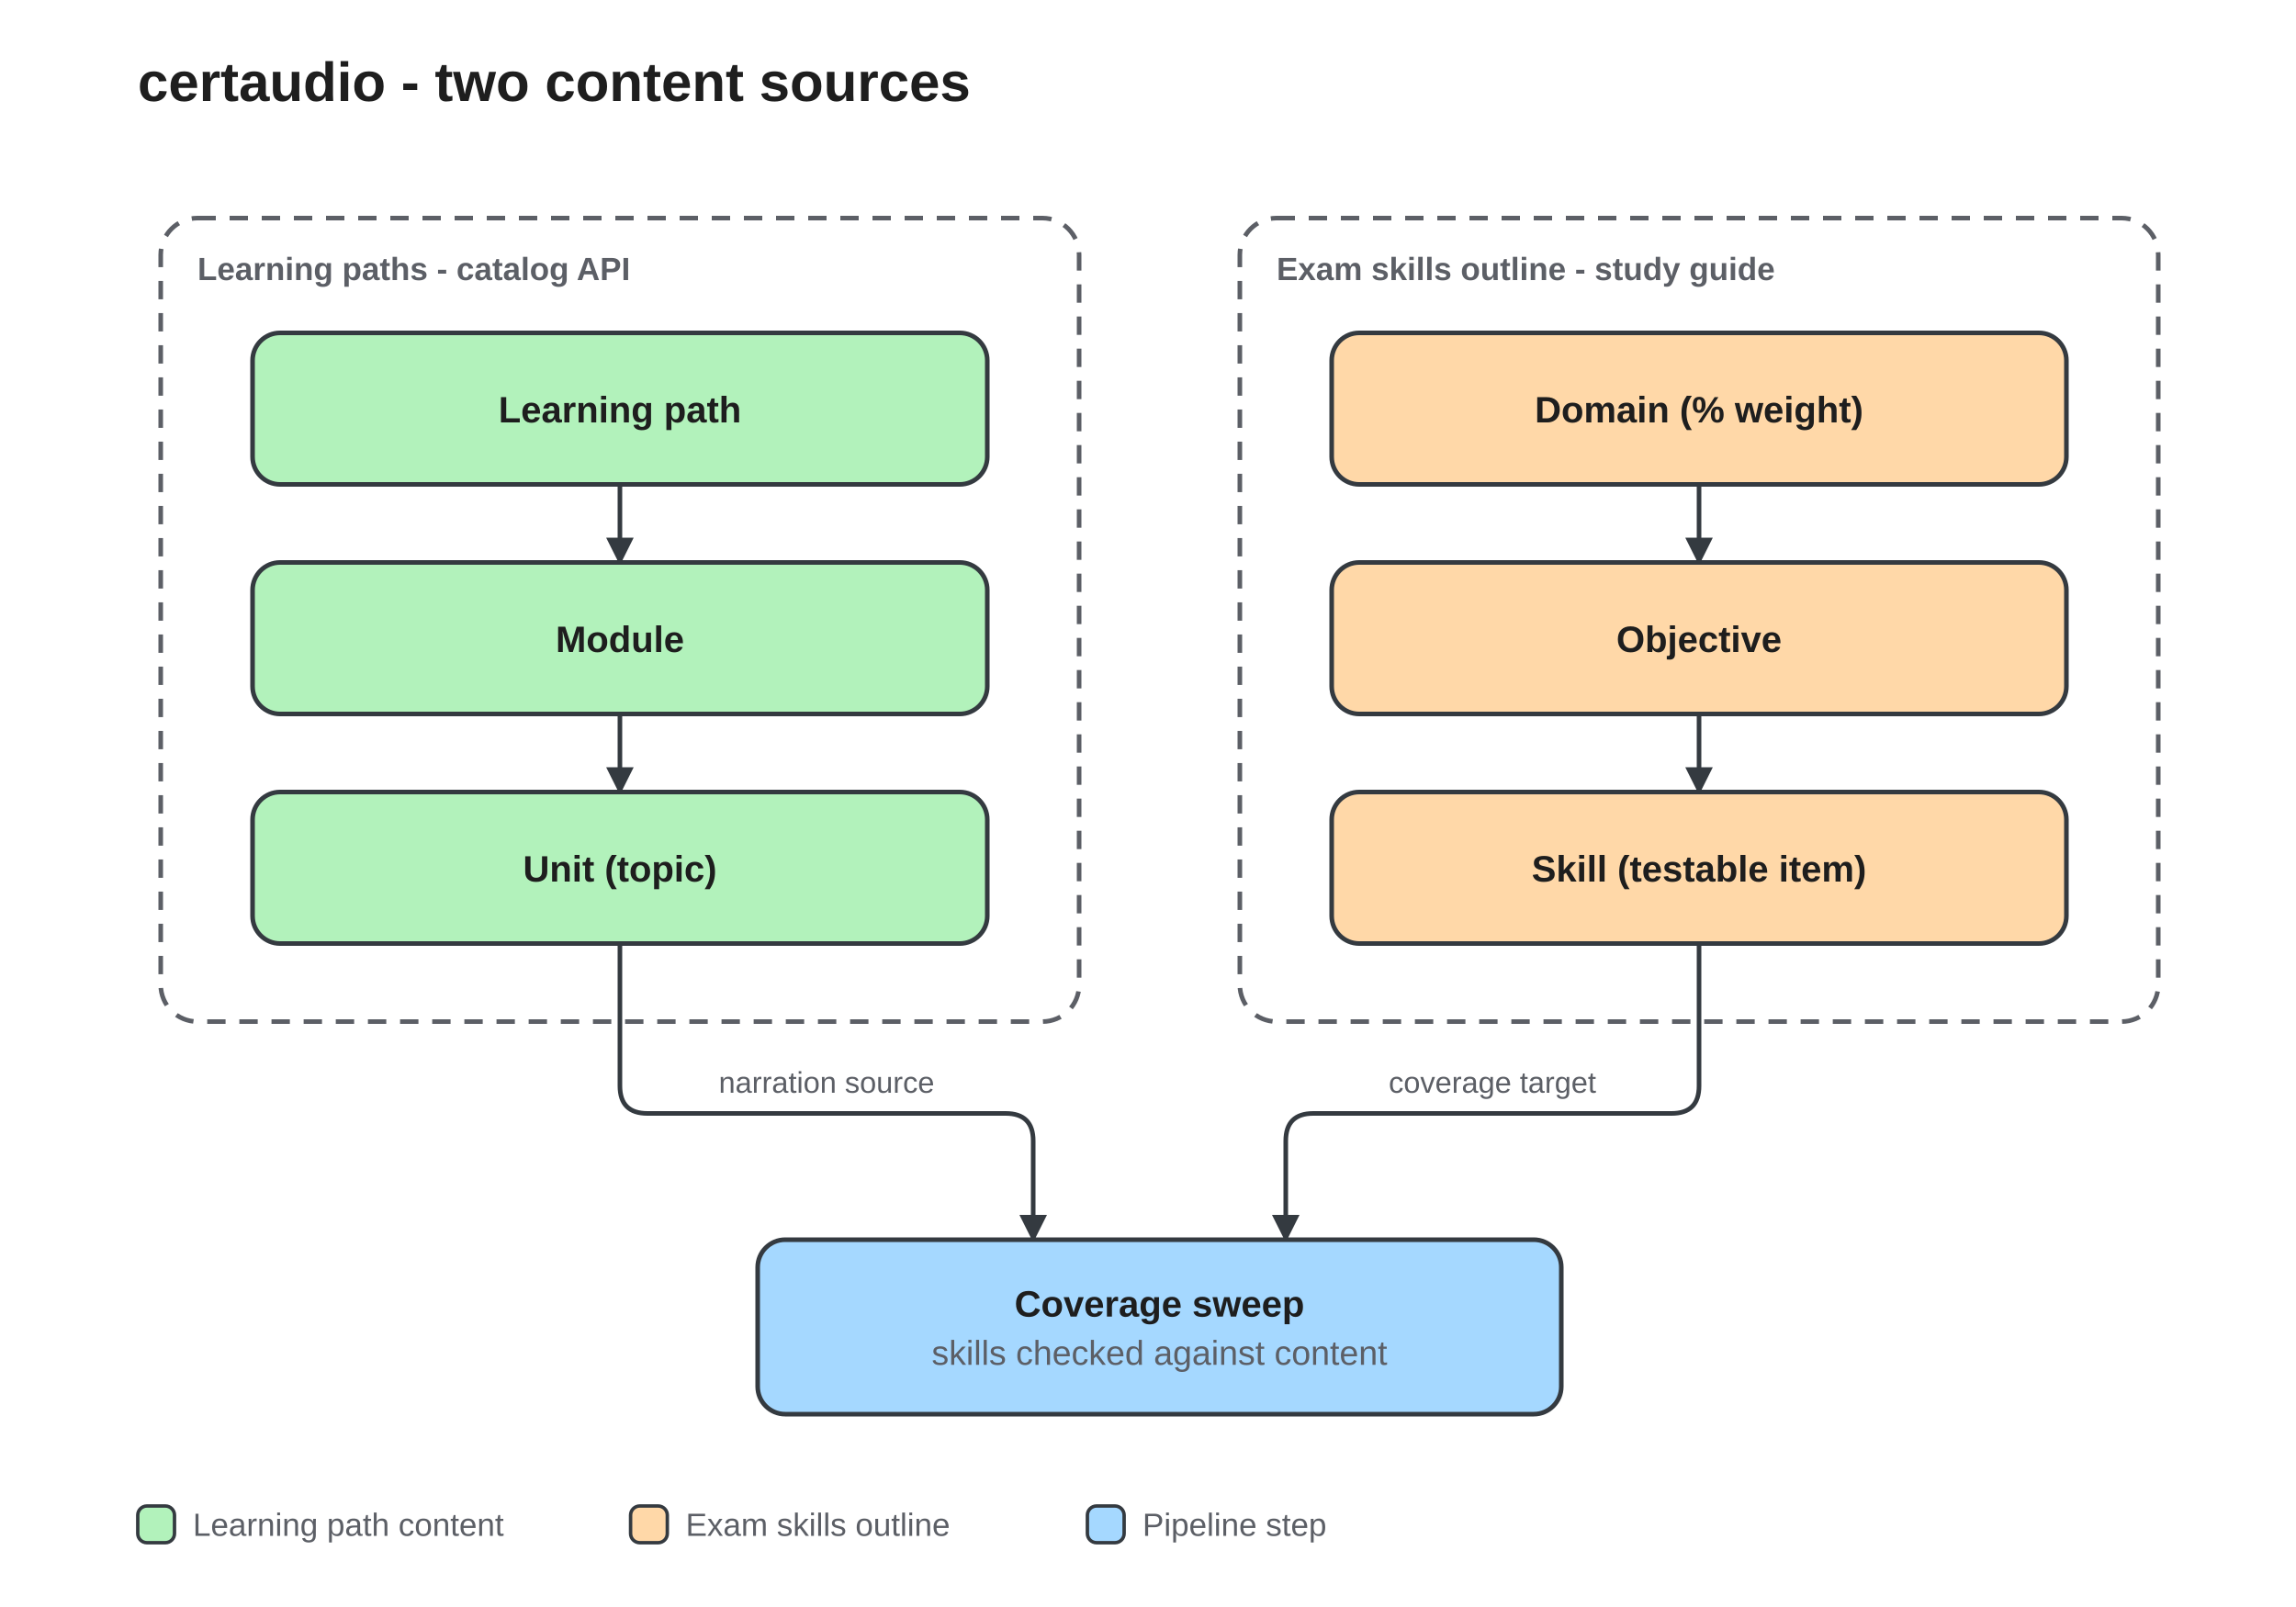
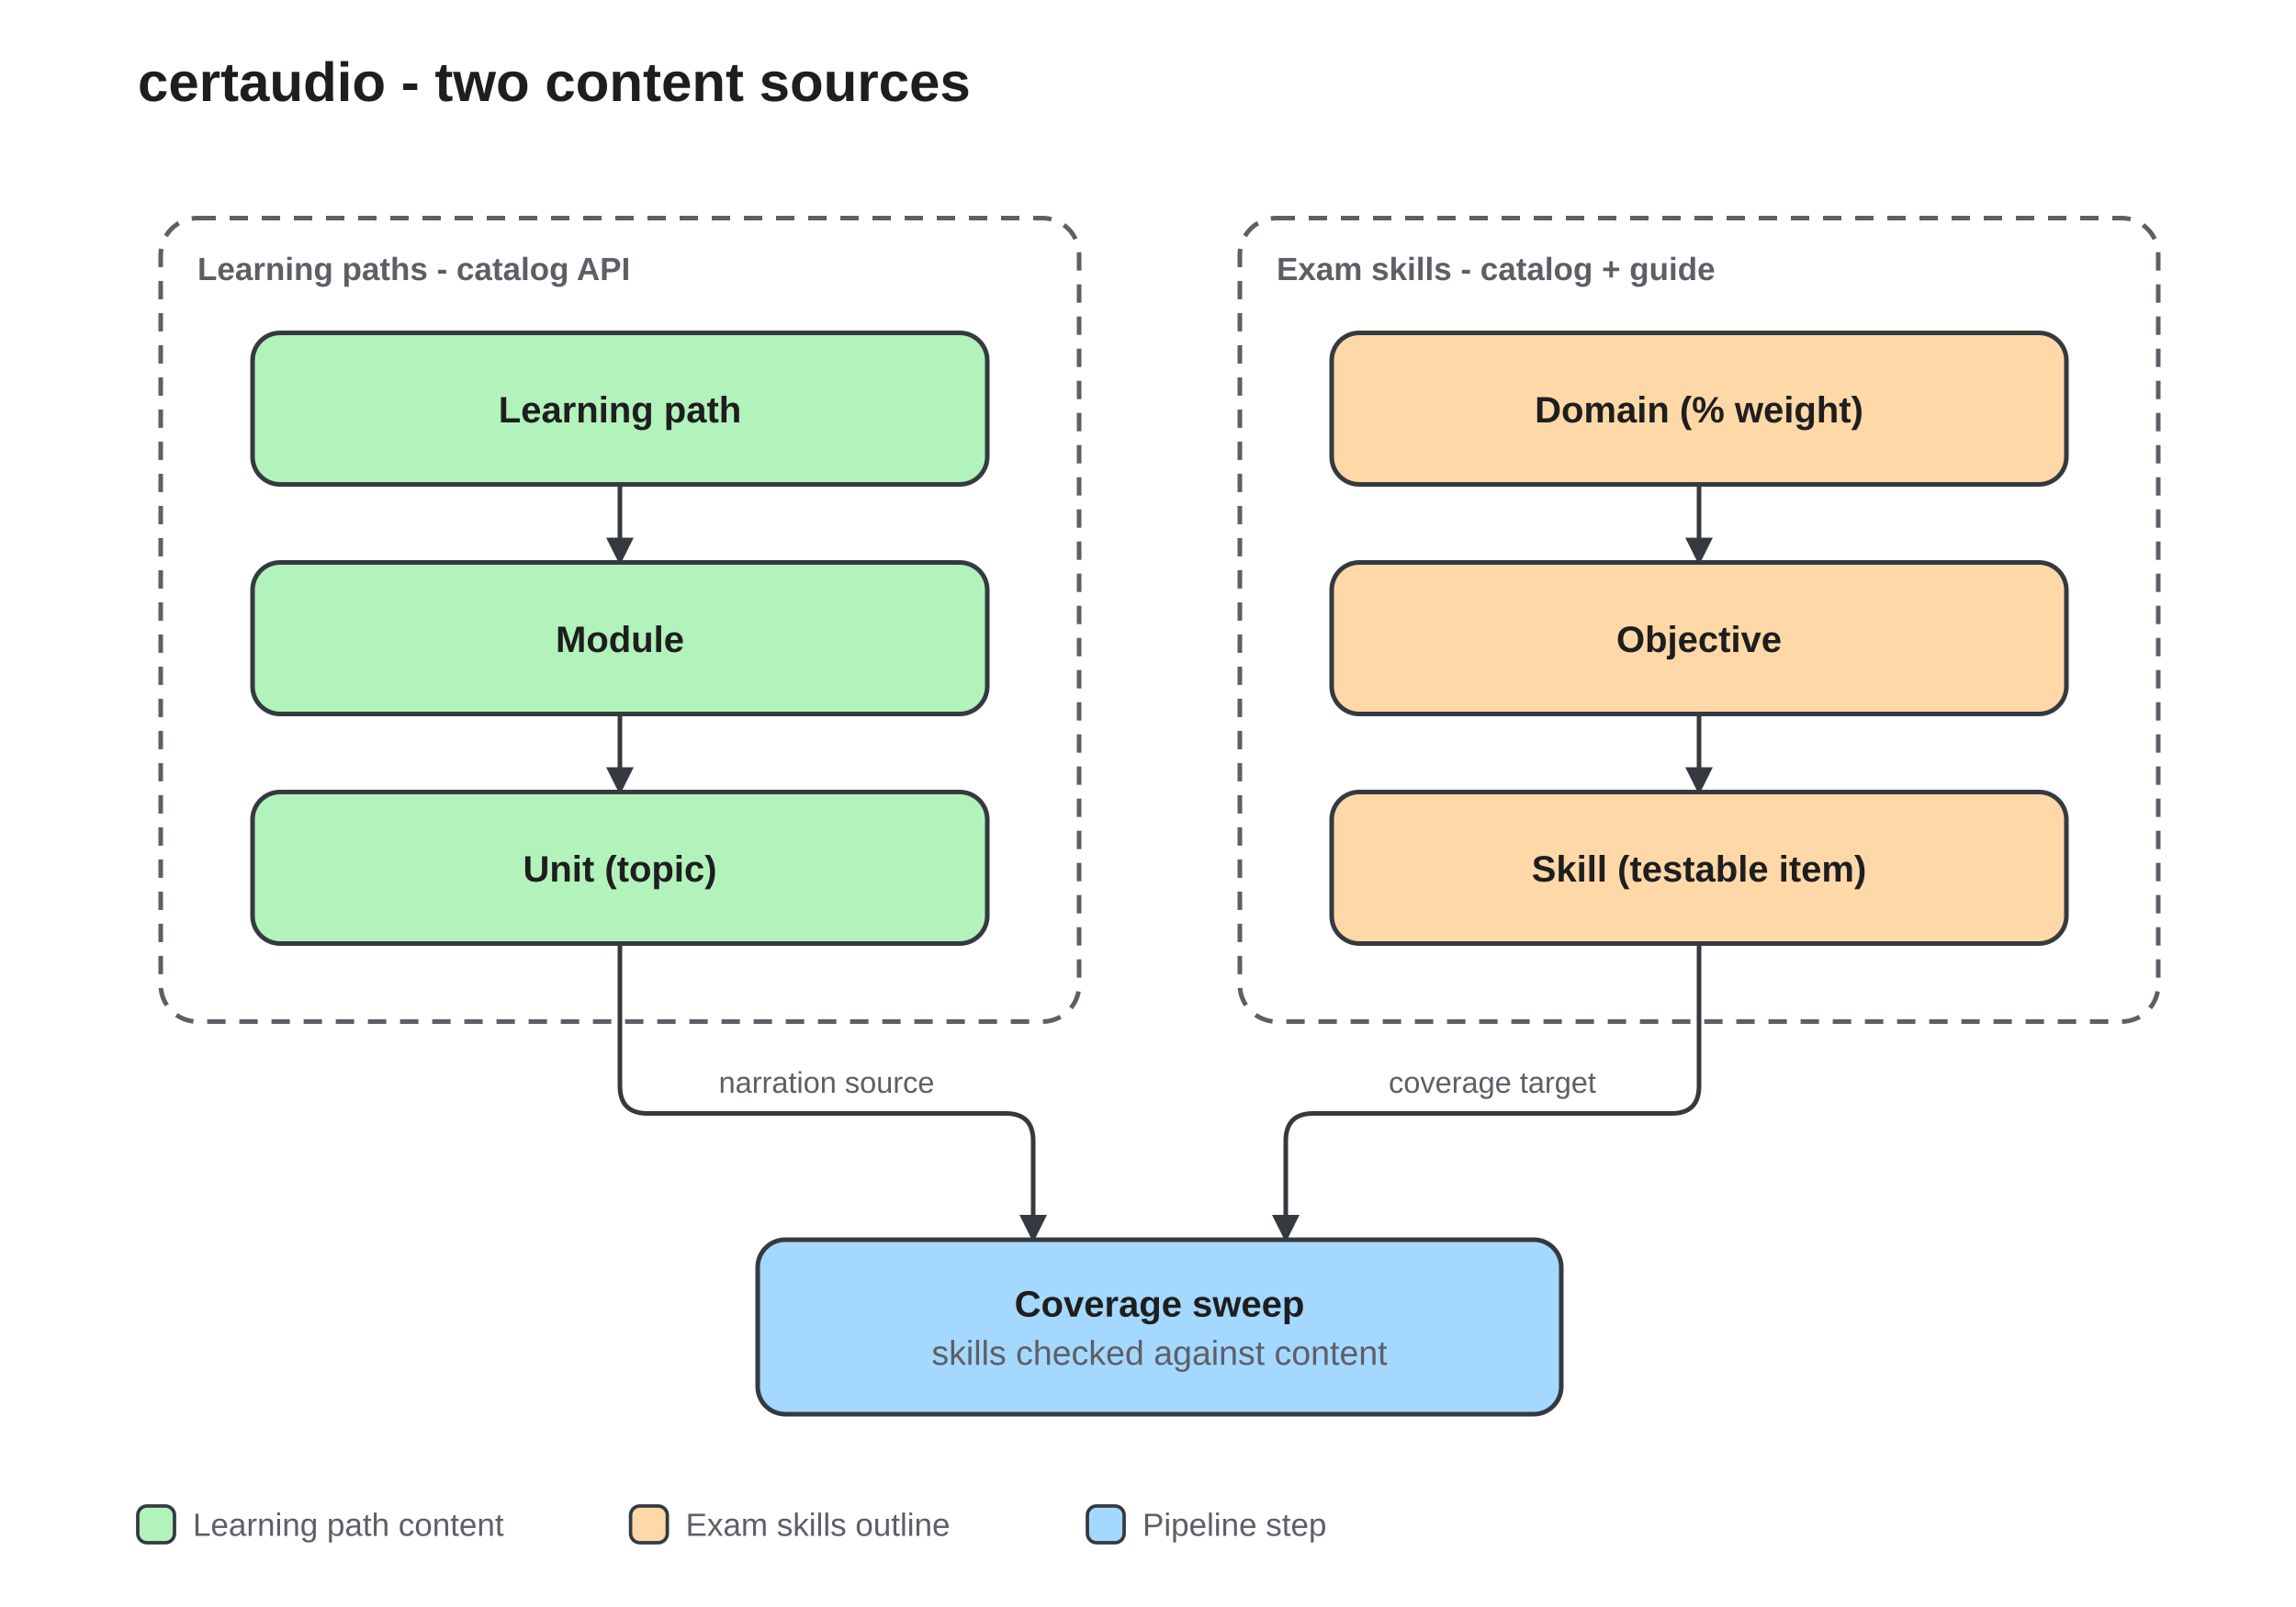
<svg xmlns="http://www.w3.org/2000/svg" width="1000" height="700" viewBox="0 0 1000 700" role="img" aria-label="certaudio - two content sources" font-family="Segoe UI, Helvetica Neue, Arial, DejaVu Sans, sans-serif">
  <defs>
    <marker id="ah" viewBox="0 0 10 10" refX="9" refY="5" markerWidth="6" markerHeight="6" orient="auto-start-reverse">
      <path d="M 0 0 L 10 5 L 0 10 z" fill="#343a40" />
    </marker>
  </defs>
  <rect width="1000" height="700" fill="#ffffff" />
  <text x="60" y="44" font-size="24" font-weight="600" fill="#1e1e1e">certaudio - two content sources</text>
  <rect x="70" y="95" width="400" height="350" rx="16" ry="16" fill="none" stroke="#5c5f66" stroke-width="2" stroke-dasharray="8 6" />
  <text x="86" y="122" font-size="14" font-weight="600" fill="#5c5f66">Learning paths - catalog API</text>
  <rect x="540" y="95" width="400" height="350" rx="16" ry="16" fill="none" stroke="#5c5f66" stroke-width="2" stroke-dasharray="8 6" />
-   <text x="556" y="122" font-size="14" font-weight="600" fill="#5c5f66">Exam skills outline - study guide</text>
+   <text x="556" y="122" font-size="14" font-weight="600" fill="#5c5f66">Exam skills - catalog + guide</text>
  <path d="M 270 211 L 270 245" fill="none" stroke="#343a40" stroke-width="2" stroke-linecap="round" stroke-linejoin="round" marker-end="url(#ah)" />
  <path d="M 270 311 L 270 345" fill="none" stroke="#343a40" stroke-width="2" stroke-linecap="round" stroke-linejoin="round" marker-end="url(#ah)" />
  <path d="M 740 211 L 740 245" fill="none" stroke="#343a40" stroke-width="2" stroke-linecap="round" stroke-linejoin="round" marker-end="url(#ah)" />
  <path d="M 740 311 L 740 345" fill="none" stroke="#343a40" stroke-width="2" stroke-linecap="round" stroke-linejoin="round" marker-end="url(#ah)" />
  <path d="M 270 411 L 270.0 473.0 Q 270 485 282.0 485.0 L 438.0 485.0 Q 450 485 450.0 497.0 L 450 540" fill="none" stroke="#343a40" stroke-width="2" stroke-linecap="round" stroke-linejoin="round" marker-end="url(#ah)" />
  <path d="M 740 411 L 740.0 473.0 Q 740 485 728.0 485.0 L 572.0 485.0 Q 560 485 560.0 497.0 L 560 540" fill="none" stroke="#343a40" stroke-width="2" stroke-linecap="round" stroke-linejoin="round" marker-end="url(#ah)" />
  <rect x="110" y="145" width="320" height="66" rx="12" ry="12" fill="#b2f2bb" stroke="#343a40" stroke-width="2" />
  <text x="270.0" y="184.0" font-size="16" font-weight="600" fill="#1e1e1e" text-anchor="middle">Learning path</text>
  <rect x="110" y="245" width="320" height="66" rx="12" ry="12" fill="#b2f2bb" stroke="#343a40" stroke-width="2" />
  <text x="270.0" y="284.0" font-size="16" font-weight="600" fill="#1e1e1e" text-anchor="middle">Module</text>
  <rect x="110" y="345" width="320" height="66" rx="12" ry="12" fill="#b2f2bb" stroke="#343a40" stroke-width="2" />
  <text x="270.0" y="384.0" font-size="16" font-weight="600" fill="#1e1e1e" text-anchor="middle">Unit (topic)</text>
  <rect x="580" y="145" width="320" height="66" rx="12" ry="12" fill="#ffd8a8" stroke="#343a40" stroke-width="2" />
  <text x="740.0" y="184.0" font-size="16" font-weight="600" fill="#1e1e1e" text-anchor="middle">Domain (% weight)</text>
  <rect x="580" y="245" width="320" height="66" rx="12" ry="12" fill="#ffd8a8" stroke="#343a40" stroke-width="2" />
  <text x="740.0" y="284.0" font-size="16" font-weight="600" fill="#1e1e1e" text-anchor="middle">Objective</text>
  <rect x="580" y="345" width="320" height="66" rx="12" ry="12" fill="#ffd8a8" stroke="#343a40" stroke-width="2" />
  <text x="740.0" y="384.0" font-size="16" font-weight="600" fill="#1e1e1e" text-anchor="middle">Skill (testable item)</text>
  <rect x="330" y="540" width="350" height="76" rx="12" ry="12" fill="#a5d8ff" stroke="#343a40" stroke-width="2" />
  <text x="505.0" y="573.5" font-size="16" font-weight="600" fill="#1e1e1e" text-anchor="middle">Coverage sweep</text>
  <text x="505.0" y="594.5" font-size="15" font-weight="400" fill="#5c5f66" text-anchor="middle">skills checked against content</text>
  <rect x="297.8" y="464.0" width="124.5" height="19" fill="#ffffff" />
  <text x="360.0" y="476.0" font-size="13" fill="#5c5f66" text-anchor="middle">narration source</text>
  <rect x="591.4" y="464.0" width="117.2" height="19" fill="#ffffff" />
  <text x="650.0" y="476.0" font-size="13" fill="#5c5f66" text-anchor="middle">coverage target</text>
  <rect x="60" y="656" width="16" height="16" rx="4" ry="4" fill="#b2f2bb" stroke="#343a40" stroke-width="1.5" />
  <text x="84" y="669" font-size="14" fill="#5c5f66">Learning path content</text>
  <rect x="274.64" y="656" width="16" height="16" rx="4" ry="4" fill="#ffd8a8" stroke="#343a40" stroke-width="1.5" />
  <text x="298.64" y="669" font-size="14" fill="#5c5f66">Exam skills outline</text>
  <rect x="473.6" y="656" width="16" height="16" rx="4" ry="4" fill="#a5d8ff" stroke="#343a40" stroke-width="1.5" />
  <text x="497.6" y="669" font-size="14" fill="#5c5f66">Pipeline step</text>
</svg>
